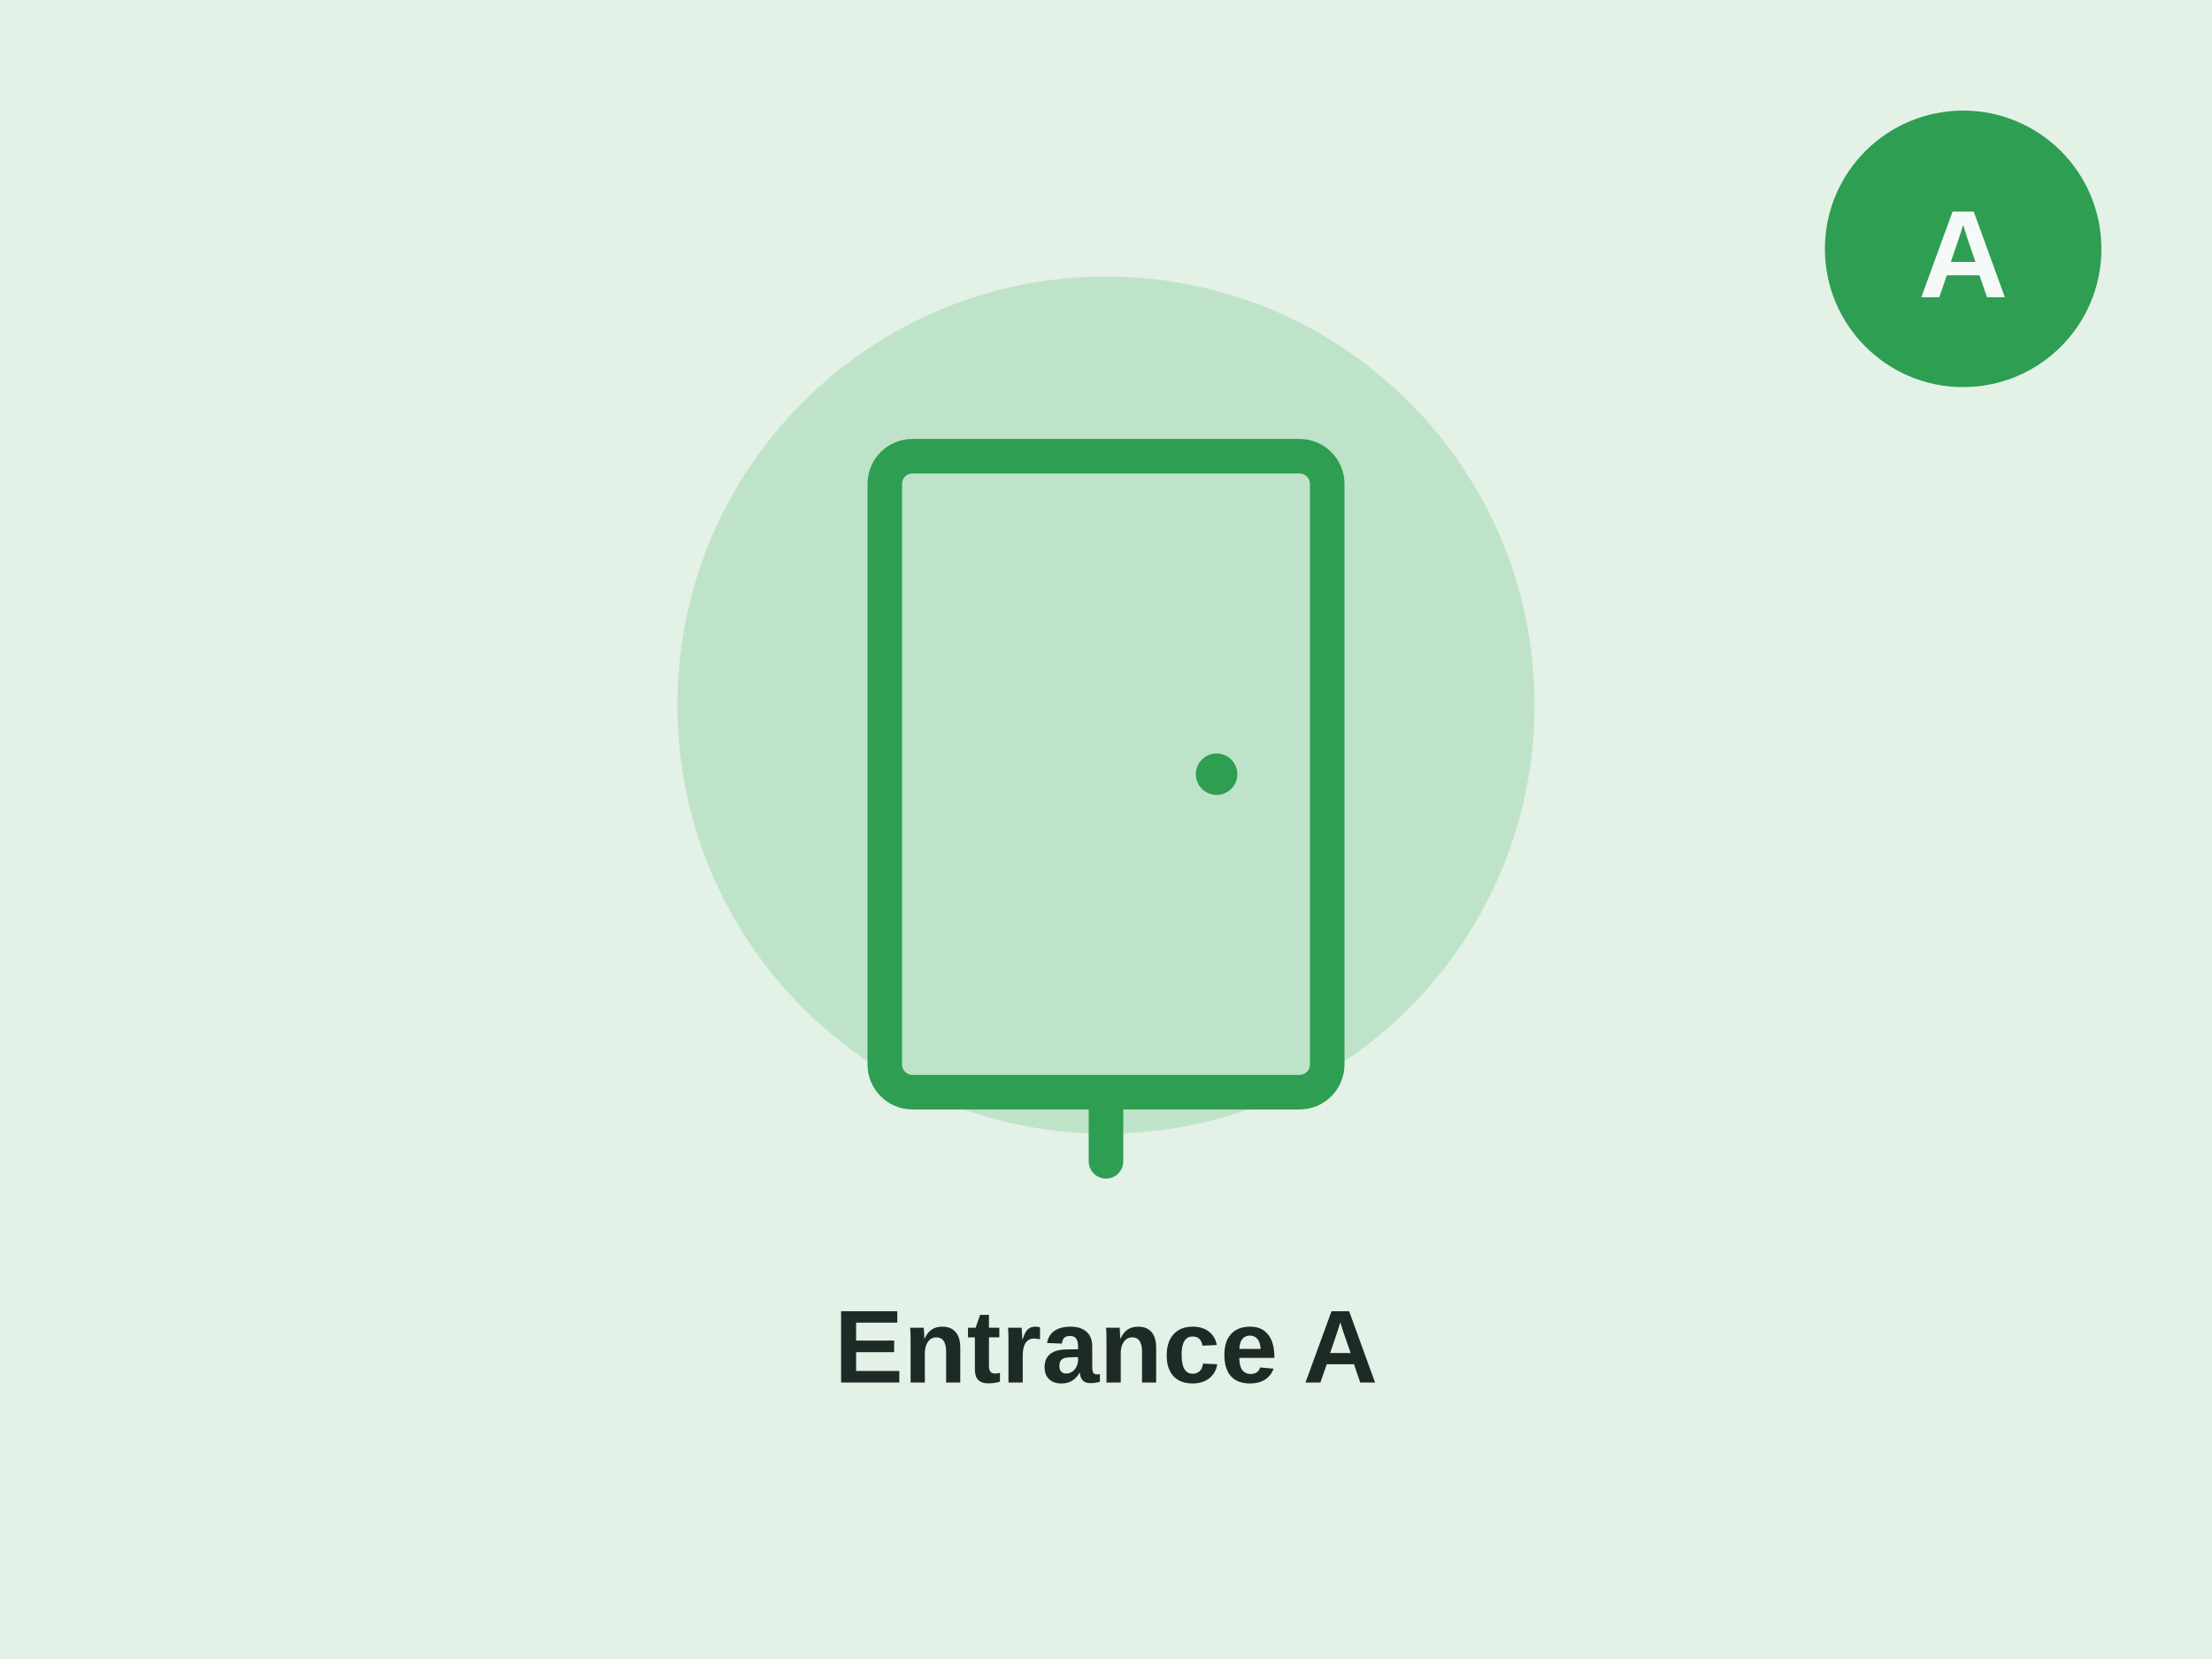
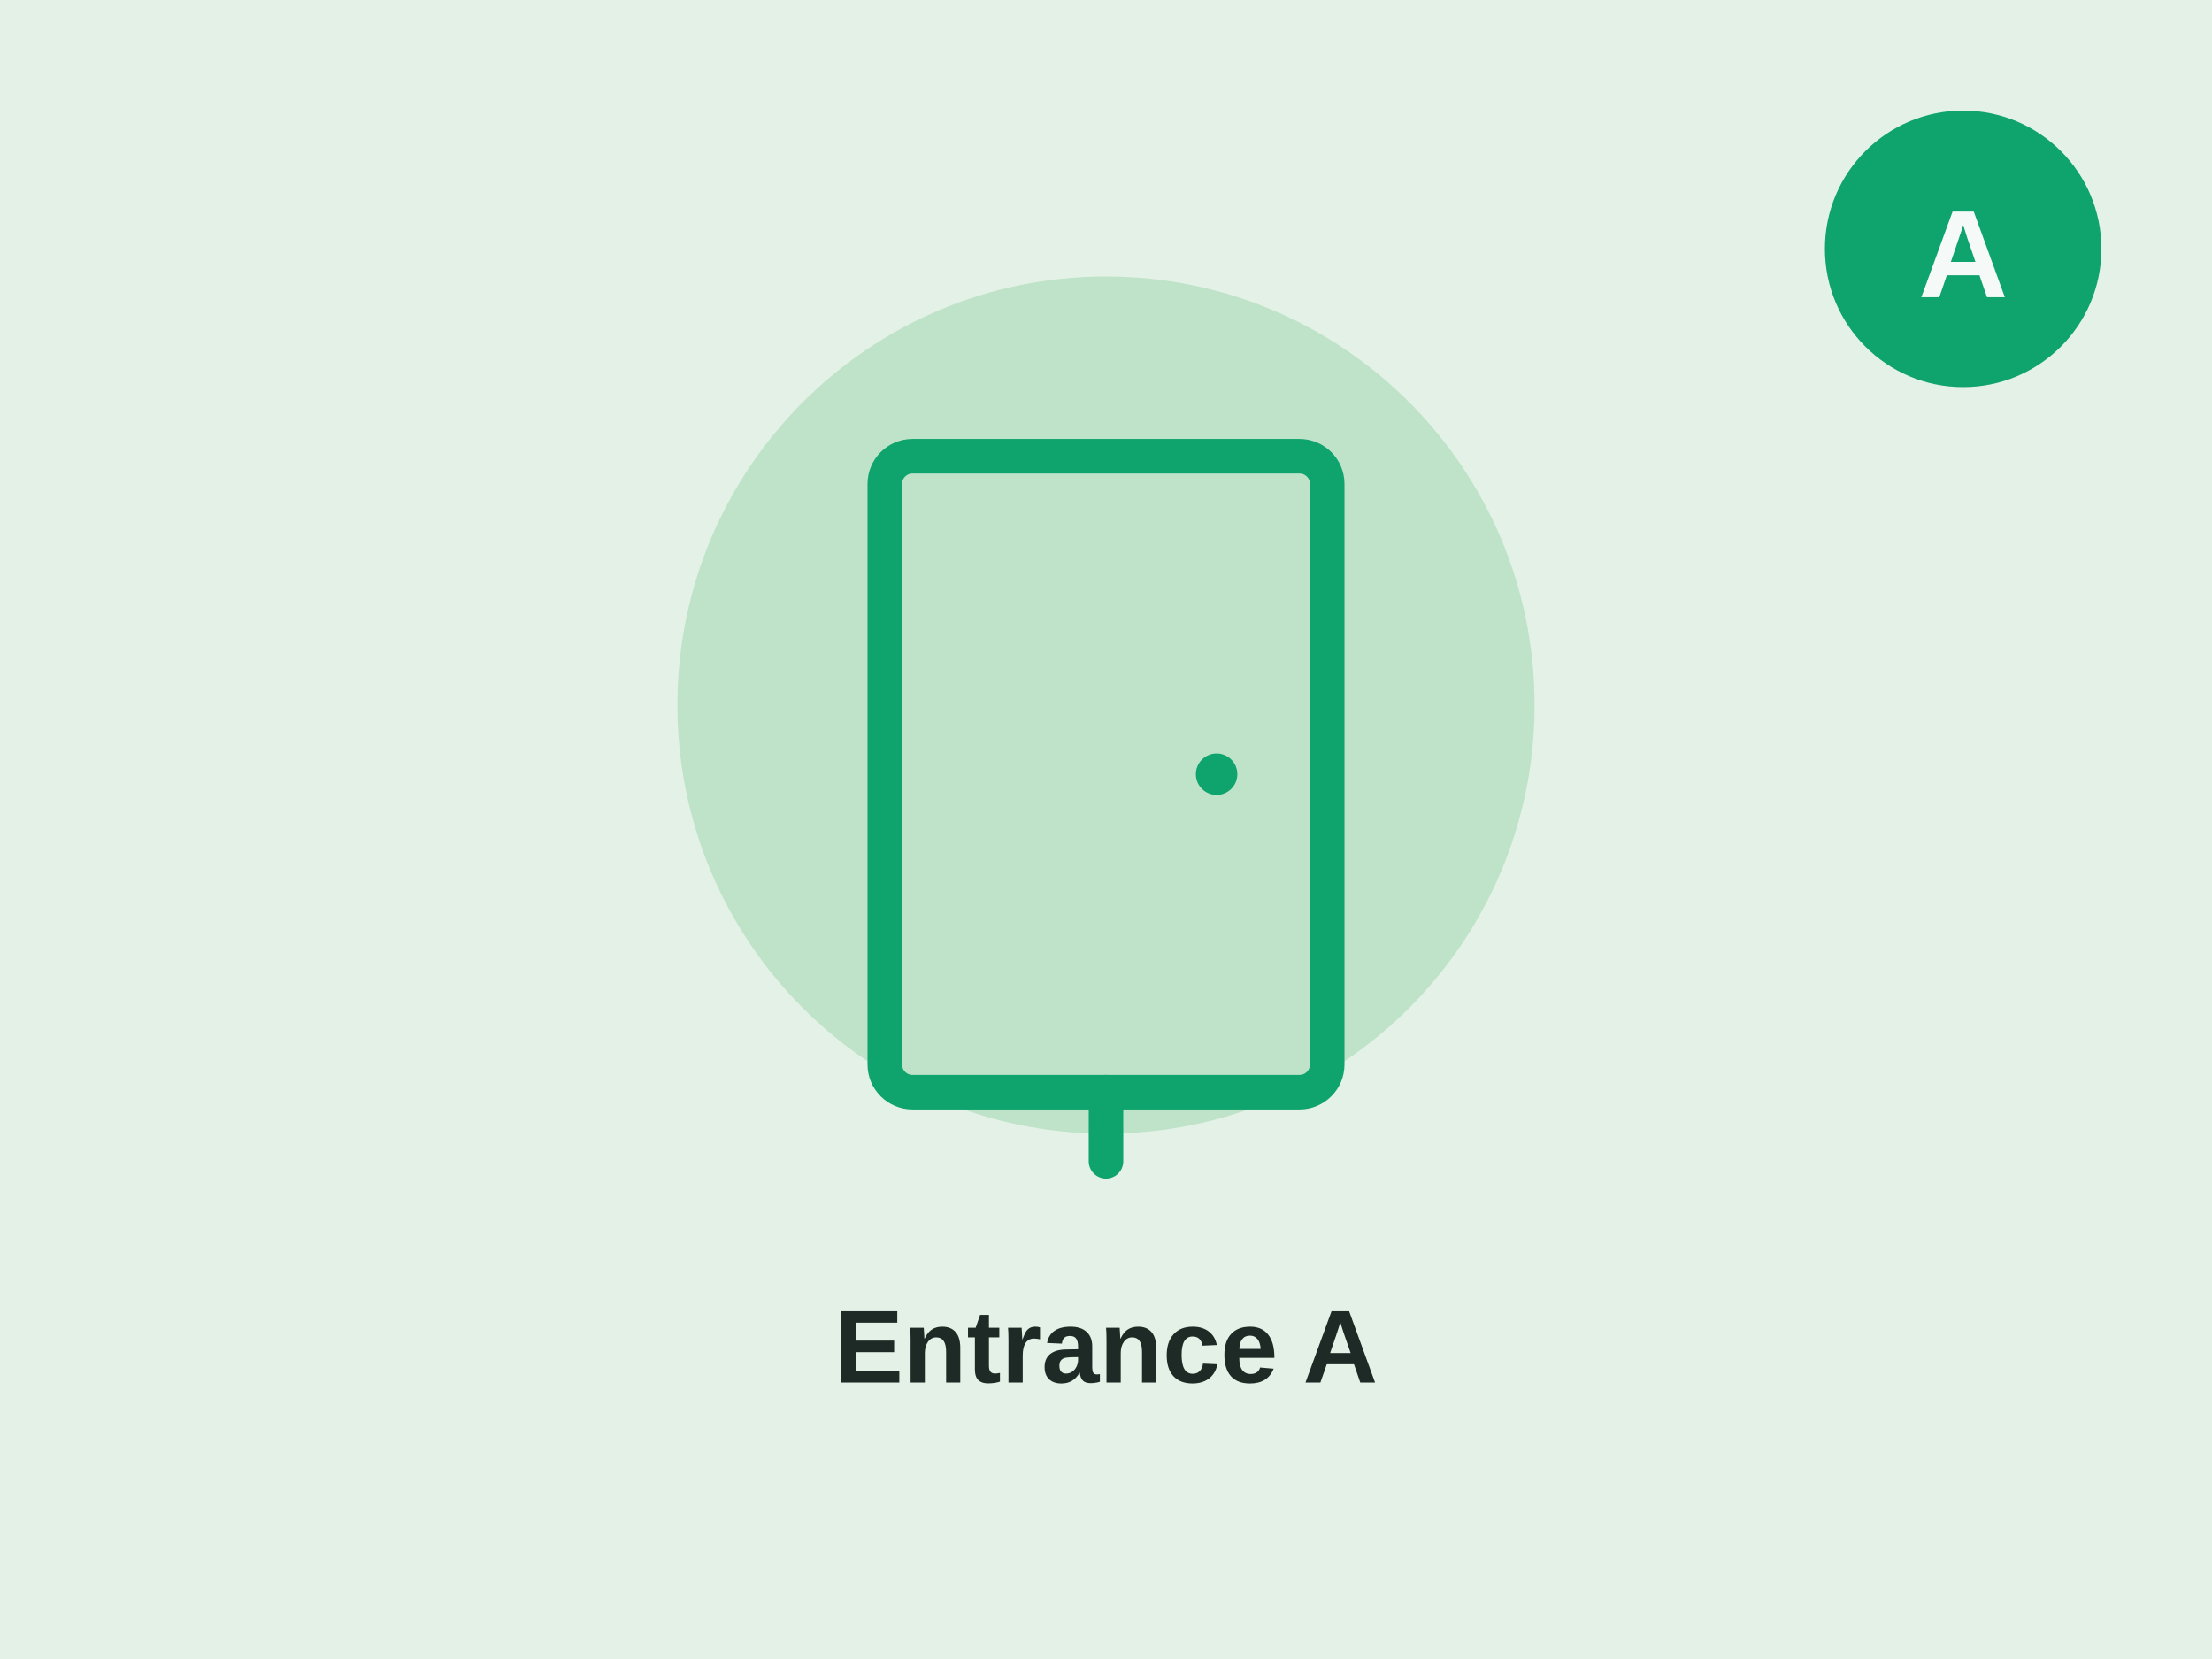
<svg xmlns="http://www.w3.org/2000/svg" viewBox="0 0 320 240">
  <rect width="320" height="240" fill="#E4F1E6" />
  <circle cx="160" cy="102" r="62" fill="#BFE3C9" />
-   <g stroke="#2E9E52" stroke-width="5" fill="none" stroke-linecap="round" stroke-linejoin="round">
+   <g stroke="#0FA36E" stroke-width="5" fill="none" stroke-linecap="round" stroke-linejoin="round">
    <rect x="128" y="66" width="64" height="92" rx="4" />
-     <circle cx="176" cy="112" r="3" fill="#2E9E52" stroke="none" />
+     <circle cx="176" cy="112" r="3" fill="#0FA36E" stroke="none" />
    <line x1="160" y1="158" x2="160" y2="168" />
  </g>
-   <circle cx="284" cy="36" r="20" fill="#2E9E52" />
+   <circle cx="284" cy="36" r="20" fill="#0FA36E" />
  <text x="284" y="43" font-family="Arial, sans-serif" font-size="18" font-weight="700" fill="#F5FAF8" text-anchor="middle">A</text>
  <text x="160" y="200" font-family="Arial, sans-serif" font-size="15" font-weight="600" fill="#1E2A26" text-anchor="middle">Entrance A</text>
</svg>
